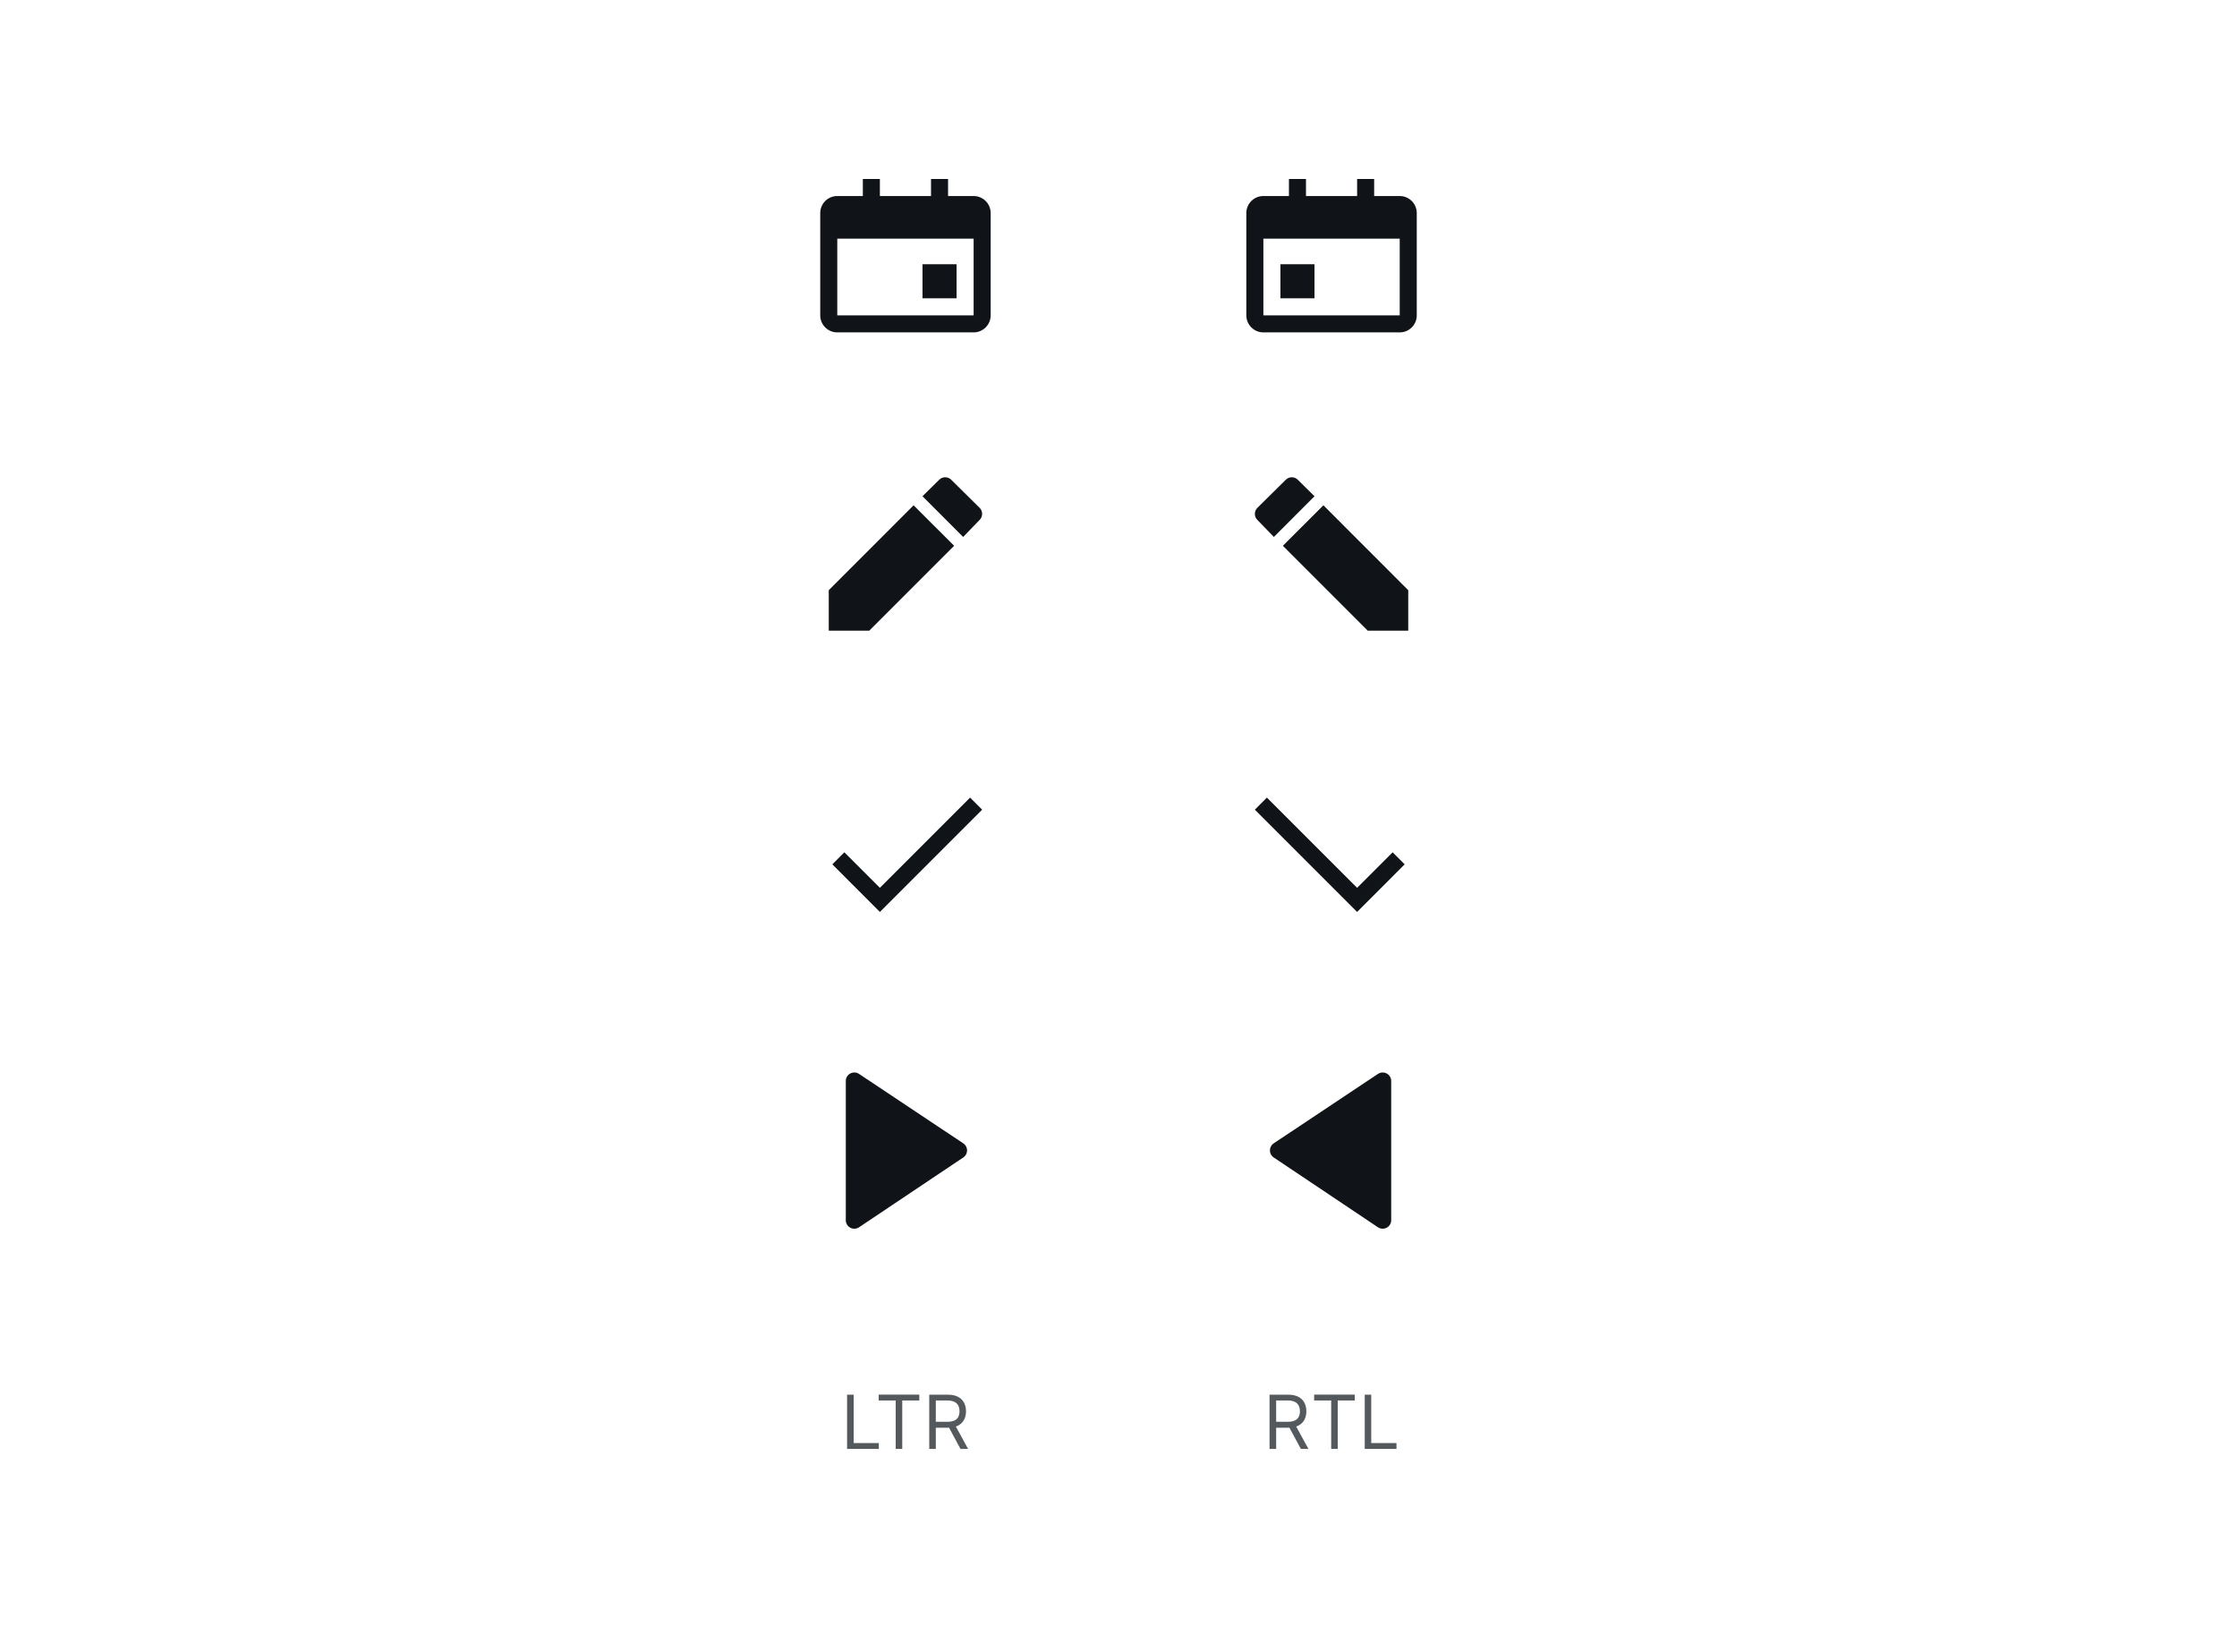
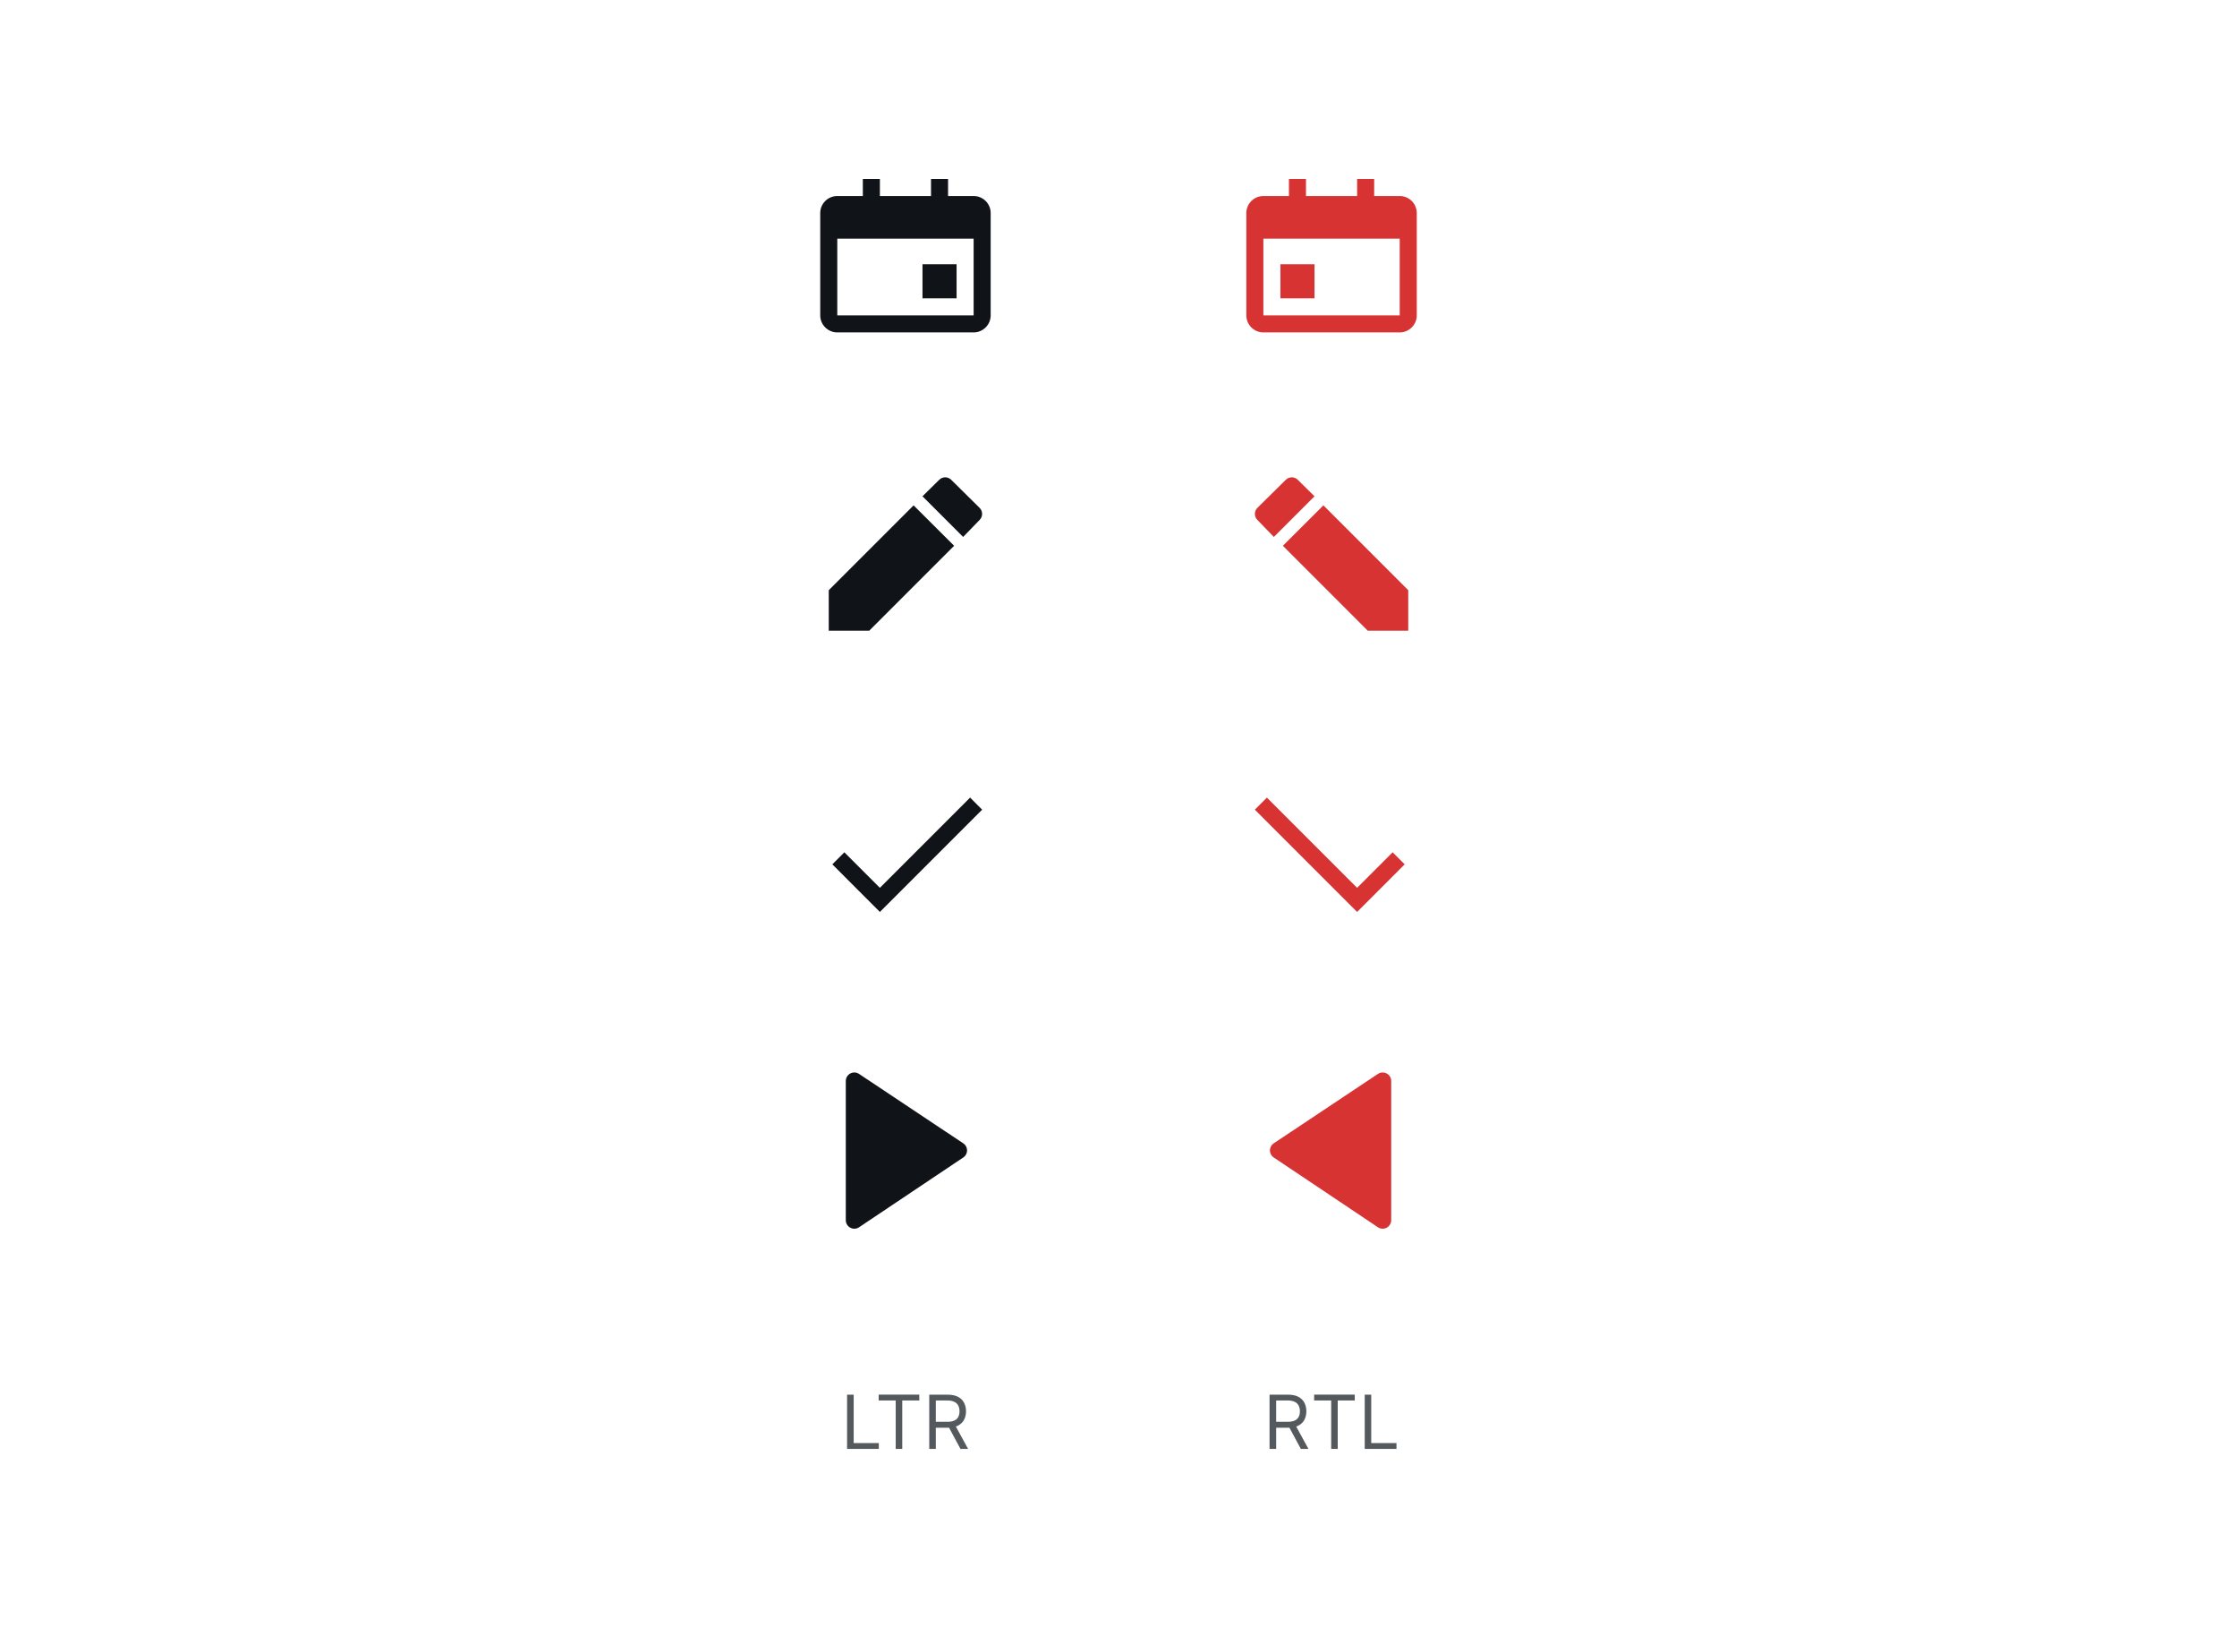
<svg xmlns="http://www.w3.org/2000/svg" width="420" height="310" fill="none" viewBox="0 0 420 310">
-   <path fill="#101418" fill-rule="evenodd" d="M182.8 36.8H178v-3.2h-3.2v3.2h-9.6v-3.2H162v3.2h-4.8A3.2 3.2 0 0 0 154 40v19.2a3.2 3.2 0 0 0 3.2 3.2h25.6a3.2 3.2 0 0 0 3.2-3.2V40a3.2 3.2 0 0 0-3.2-3.2m0 22.4h-25.6V44.8h25.6zm-3.2-9.6h-6.4V56h6.4zm57.6-12.8h4.8v-3.2h3.2v3.2h9.6v-3.2h3.2v3.2h4.8A3.2 3.2 0 0 1 266 40v19.2a3.2 3.2 0 0 1-3.2 3.2h-25.6a3.2 3.2 0 0 1-3.2-3.2V40a3.2 3.2 0 0 1 3.2-3.2m0 22.4h25.6V44.8h-25.6zm3.2-9.6h6.4V56h-6.4zm-59.57 51.2 3.1-3.2a1.6 1.6 0 0 0 0-2.26l-5.34-5.28a1.6 1.6 0 0 0-2.25 0l-3.14 3.1zm-9.3-5.94L155.6 110.8v7.6h7.6l15.94-15.94zm67.64 5.94-3.1-3.2a1.6 1.6 0 0 1 0-2.26l5.34-5.28a1.6 1.6 0 0 1 2.25 0l3.14 3.1zm9.3-5.94 15.93 15.94v7.6h-7.6l-15.94-15.94zm-83.27 71.81-6.67-6.67-2.26 2.26 8.93 8.94 19.2-19.2-2.26-2.27zm89.6 0 6.67-6.67 2.26 2.26-8.93 8.94-19.2-19.2 2.26-2.27zm-74 50.66-19.52 13.07a1.6 1.6 0 0 1-2.48-1.4v-26a1.6 1.6 0 0 1 2.48-1.4l19.52 13a1.6 1.6 0 0 1 0 2.73m58.4 0 19.52 13.07a1.6 1.6 0 0 0 2.48-1.4v-26a1.6 1.6 0 0 0-2.48-1.4l-19.52 13a1.6 1.6 0 0 0 0 2.73" clip-rule="evenodd" />
+   <path fill="#101418" fill-rule="evenodd" d="M182.8 36.8H178v-3.2h-3.2v3.2h-9.6v-3.2H162v3.2h-4.8A3.2 3.2 0 0 0 154 40v19.2a3.2 3.2 0 0 0 3.2 3.2h25.6a3.2 3.2 0 0 0 3.2-3.2V40a3.2 3.2 0 0 0-3.2-3.2m0 22.4h-25.6V44.8h25.6zm-3.2-9.6h-6.4V56h6.4z" clip-rule="evenodd" />
+   <path fill="#D73333" fill-rule="evenodd" d="M237.2 36.8h4.8v-3.2h3.2v3.2h9.6v-3.2h3.2v3.2h4.8A3.2 3.2 0 0 1 266 40v19.2a3.2 3.2 0 0 1-3.2 3.2h-25.6a3.2 3.2 0 0 1-3.2-3.2V40a3.2 3.2 0 0 1 3.2-3.2m0 22.4h25.6V44.8h-25.6zm3.2-9.6h6.4V56h-6.4z" clip-rule="evenodd" />
+   <path fill="#101418" fill-rule="evenodd" d="m180.83 100.8 3.1-3.2a1.6 1.6 0 0 0 0-2.25l-5.34-5.28a1.6 1.6 0 0 0-2.25 0l-3.14 3.1zm-9.3-5.93L155.6 110.8v7.6h7.6l15.94-15.94z" clip-rule="evenodd" />
+   <path fill="#D73333" fill-rule="evenodd" d="m239.17 100.8-3.1-3.2a1.6 1.6 0 0 1 0-2.25l5.34-5.28a1.6 1.6 0 0 1 2.25 0l3.14 3.1zm9.3-5.93 15.93 15.93v7.6h-7.6l-15.94-15.94z" clip-rule="evenodd" />
+   <path fill="#101418" fill-rule="evenodd" d="m165.2 166.67-6.67-6.67-2.26 2.26 8.93 8.94 19.2-19.2-2.26-2.27z" clip-rule="evenodd" />
+   <path fill="#D73333" fill-rule="evenodd" d="m254.8 166.67 6.67-6.67 2.26 2.26-8.93 8.94-19.2-19.2 2.26-2.27z" clip-rule="evenodd" />
+   <path fill="#101418" fill-rule="evenodd" d="m180.8 217.33-19.52 13.07a1.6 1.6 0 0 1-2.48-1.4v-26a1.6 1.6 0 0 1 2.48-1.4l19.52 13a1.6 1.6 0 0 1 0 2.73" clip-rule="evenodd" />
+   <path fill="#D73333" fill-rule="evenodd" d="m239.2 217.33 19.52 13.07a1.6 1.6 0 0 0 2.48-1.4v-26a1.6 1.6 0 0 0-2.48-1.4l-19.52 13a1.6 1.6 0 0 0 0 2.73" clip-rule="evenodd" />
  <path fill="#54595D" d="M159.04 272v-10.18h1.24v9.09H165V272zm5.93-9.09v-1.1h7.63v1.1h-3.2V272h-1.23v-9.09zm9.5 9.09v-10.18h3.44q1.2 0 1.95.4.77.4 1.14 1.11.37.7.37 1.61 0 .9-.37 1.6-.37.69-1.13 1.09t-1.94.4h-2.79v-1.12h2.75q.81 0 1.3-.24.52-.24.73-.68.23-.44.23-1.05 0-.6-.23-1.07a1.6 1.6 0 0 0-.73-.7 3 3 0 0 0-1.32-.26h-2.17V272zm4.79-4.57 2.5 4.57h-1.43l-2.46-4.57zm59.1 4.57v-10.18h3.45q1.2 0 1.96.4t1.13 1.11.37 1.61-.37 1.6-1.13 1.09q-.75.4-1.94.4h-2.78v-1.12h2.74q.81 0 1.31-.24t.73-.68.23-1.05a2.4 2.4 0 0 0-.23-1.07 1.6 1.6 0 0 0-.73-.7 3 3 0 0 0-1.33-.26h-2.17V272zm4.8-4.57 2.5 4.57h-1.42l-2.47-4.57zm3.57-4.52v-1.1h7.63v1.1h-3.2V272h-1.23v-9.09zm9.5 9.09v-10.18h1.22v9.09h4.74V272z" />
</svg>
